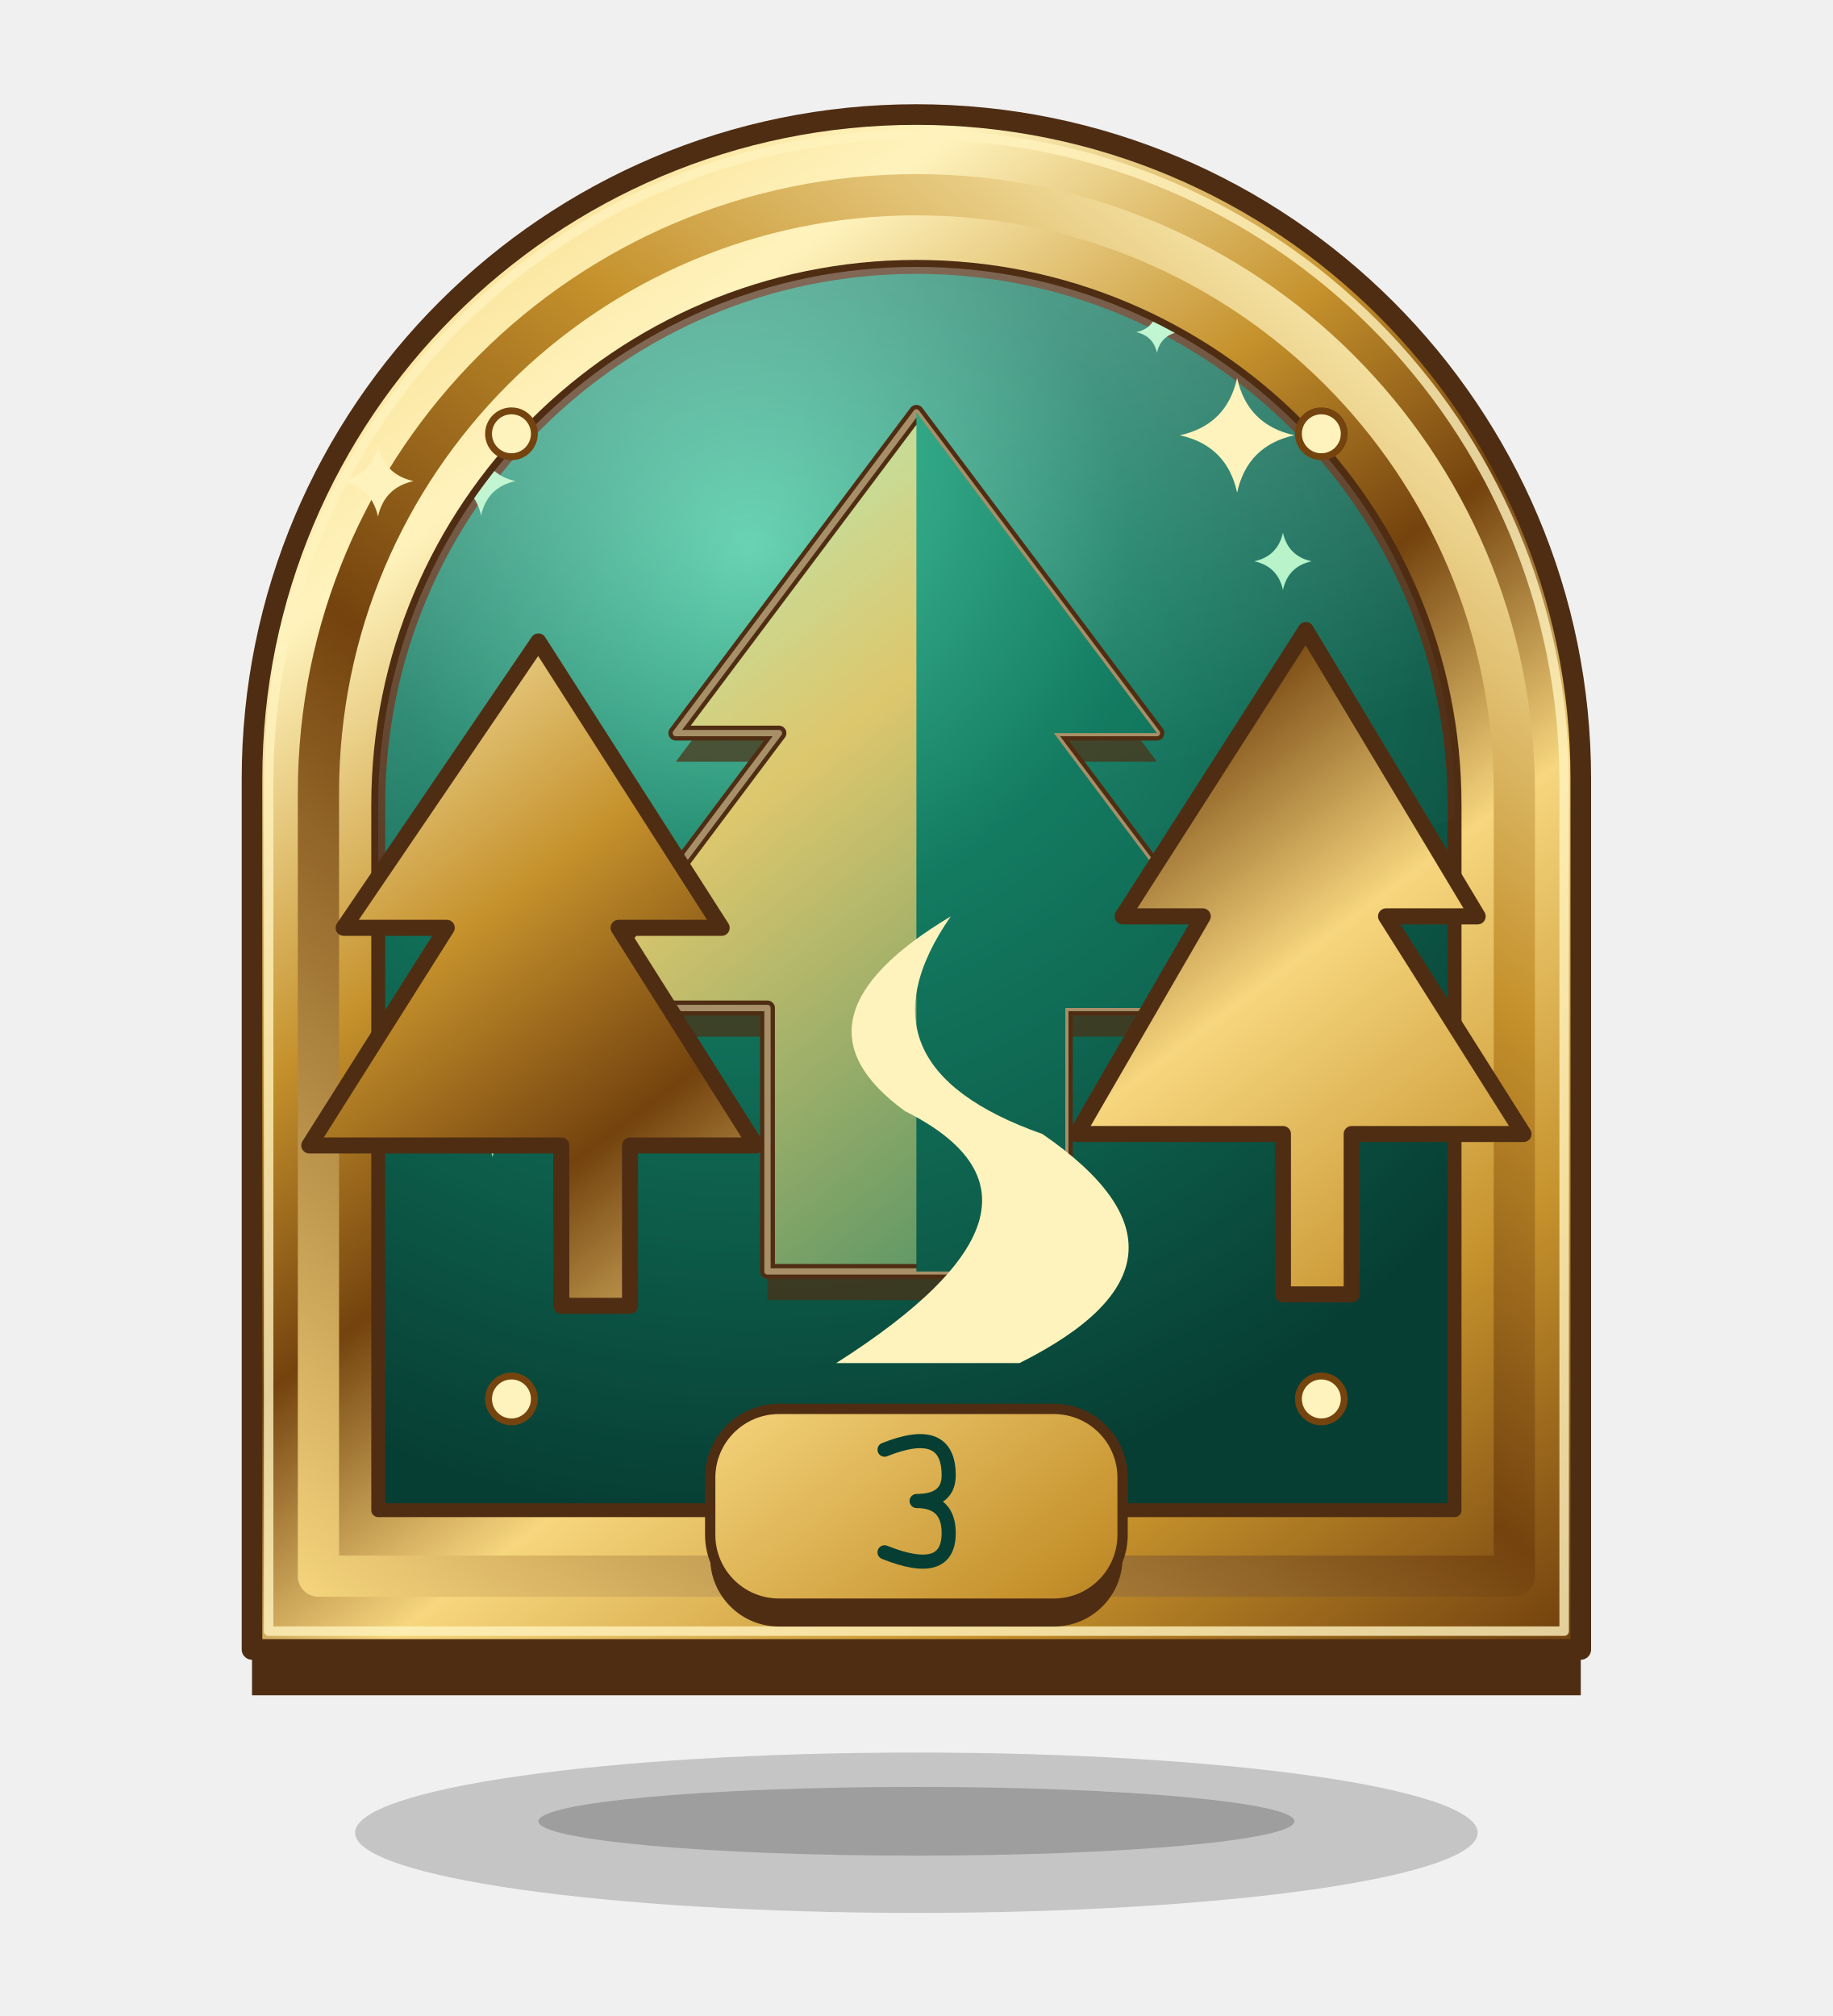
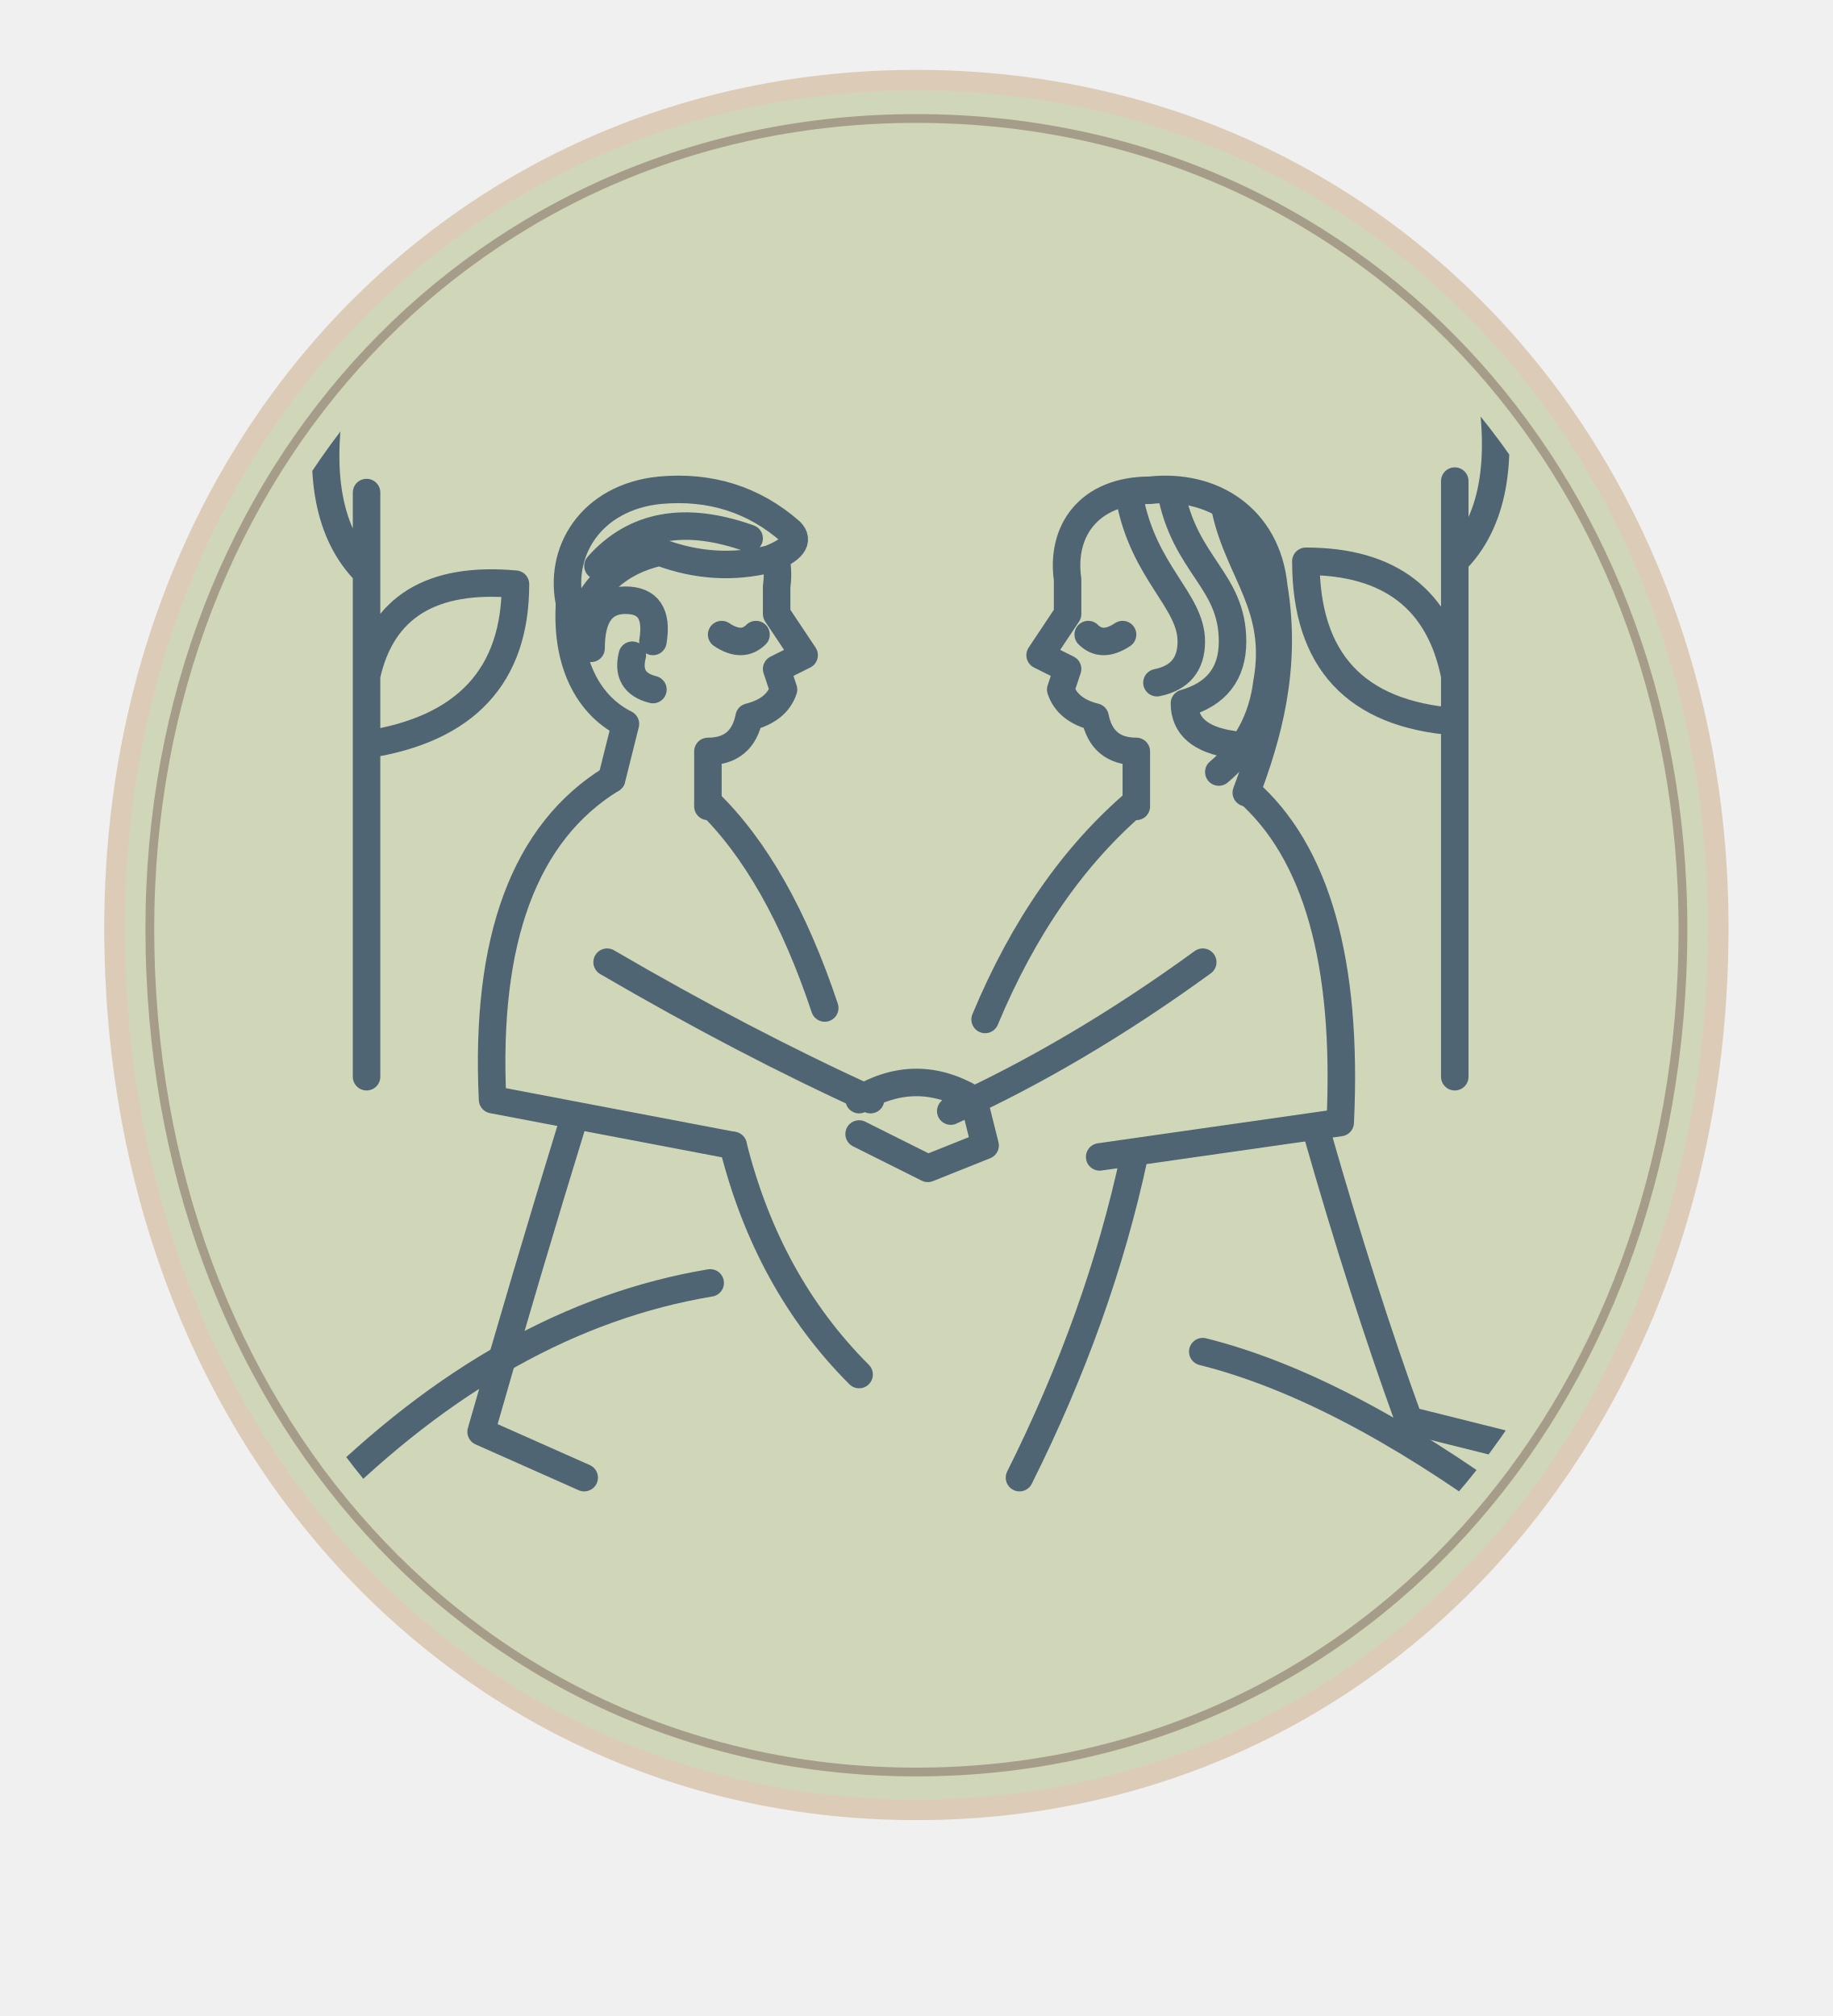
- <svg xmlns="http://www.w3.org/2000/svg" viewBox="0 0 160 176" aria-hidden="true" focusable="false" class="oa-badge-art" data-badge-art="duo-forest-walk-3" data-art-motif="forest-path" data-locked="false">
+ <svg xmlns="http://www.w3.org/2000/svg" viewBox="0 0 160 176" aria-hidden="true" focusable="false" data-badge-art="duo-forest-walk-3" data-art-motif="walking-among-the-trees">
  <defs>
-     <linearGradient id="oba-asset-duo-forest-walk-3-e-metal" x1="25" y1="15" x2="126" y2="150" gradientUnits="userSpaceOnUse">
-       <stop stop-color="#f6d67e" />
-       <stop offset=".19" stop-color="#fff3bd" />
-       <stop offset=".37" stop-color="#c5912c" />
-       <stop offset=".5" stop-color="#74430e" />
-       <stop offset=".64" stop-color="#f6d67e" />
-       <stop offset=".82" stop-color="#c5912c" />
-       <stop offset="1" stop-color="#74430e" />
-     </linearGradient>
-     <linearGradient id="oba-asset-duo-forest-walk-3-e-bevel" x1="25" y1="151" x2="130" y2="18" gradientUnits="userSpaceOnUse">
-       <stop stop-color="#f6d67e" />
-       <stop offset=".46" stop-color="#74430e" />
-       <stop offset=".7" stop-color="#c5912c" />
-       <stop offset="1" stop-color="#fff3bd" />
-     </linearGradient>
-     <radialGradient id="oba-asset-duo-forest-walk-3-e-enamel" cx="62" cy="40" r="105" gradientUnits="userSpaceOnUse">
-       <stop stop-color="#4acaa3" />
-       <stop offset=".39" stop-color="#137b61" />
-       <stop offset="1" stop-color="#073e33" />
-     </radialGradient>
-     <linearGradient id="oba-asset-duo-forest-walk-3-e-accent" x1="49" y1="39" x2="112" y2="119" gradientUnits="userSpaceOnUse">
-       <stop stop-color="#b0f2c4" />
-       <stop offset=".34" stop-color="#ddc76d" />
-       <stop offset="1" stop-color="#137b61" />
-     </linearGradient>
-     <linearGradient id="oba-asset-duo-forest-walk-3-e-gloss" x1="60" y1="20" x2="83" y2="111" gradientUnits="userSpaceOnUse">
-       <stop stop-color="#ffffff" stop-opacity=".32" />
-       <stop offset=".6" stop-color="#ffffff" stop-opacity=".02" />
-       <stop offset="1" stop-color="#ffffff" stop-opacity="0" />
-     </linearGradient>
-     <clipPath id="oba-asset-duo-forest-walk-3-e-field">
-       <path d="M22 144V68A58 58 0 0 1 138 68V144Z" fill="#fff" transform="translate(80 80) scale(.81) translate(-80 -80)" />
+     <clipPath id="oba-asset-duo-forest-walk-3-e-scene">
+       <path d="M80 7 C120 7 150 39 150 81 C150 125 120 158 80 158 C40 158 10 125 10 81 C10 39 40 7 80 7Z" transform="translate(80 83) scale(.92) translate(-80 -83)" />
    </clipPath>
  </defs>
-   <ellipse cx="80" cy="160" rx="49" ry="7" fill="#000" opacity=".18" />
-   <ellipse cx="80" cy="159" rx="33" ry="3" fill="#000" opacity=".2" />
-   <path d="M22 144V68A58 58 0 0 1 138 68V144Z" fill="#4f2d13" transform="translate(0 4)" />
-   <path d="M22 144V68A58 58 0 0 1 138 68V144Z" fill="url(#oba-asset-duo-forest-walk-3-e-metal)" stroke="#4f2d13" stroke-width="1.8" stroke-linejoin="round" stroke-linecap="round" />
-   <path d="M22 144V68A58 58 0 0 1 138 68V144Z" fill="none" stroke="#fff3bd" stroke-width="0.85" stroke-linejoin="round" stroke-linecap="round" transform="translate(80 80) scale(.975) translate(-80 -80)" opacity=".8" />
-   <path d="M22 144V68A58 58 0 0 1 138 68V144Z" fill="none" stroke="url(#oba-asset-duo-forest-walk-3-e-bevel)" stroke-width="4" stroke-linejoin="round" stroke-linecap="round" transform="translate(80 80) scale(.9) translate(-80 -80)" />
-   <path d="M22 144V68A58 58 0 0 1 138 68V144Z" fill="url(#oba-asset-duo-forest-walk-3-e-enamel)" stroke="#4f2d13" stroke-width="1.5" stroke-linejoin="round" stroke-linecap="round" transform="translate(80 80) scale(.81) translate(-80 -80)" />
-   <g clip-path="url(#oba-asset-duo-forest-walk-3-e-field)">
-     <path d="M42 39Q42.54 41.46 45 42Q42.54 42.54 42 45Q41.46 42.54 39 42Q41.46 41.46 42 39Z" fill="#b0f2c4" />
-     <path d="M112 46.5Q112.45 48.55 114.5 49Q112.45 49.45 112 51.5Q111.55 49.45 109.5 49Q111.55 48.55 112 46.5Z" fill="#b0f2c4" />
-     <path d="M116 98Q116.36 99.64 118 100Q116.36 100.36 116 102Q115.64 100.36 114 100Q115.64 99.64 116 98Z" fill="#b0f2c4" />
-     <path d="M43 97Q43.36 98.64 45 99Q43.36 99.36 43 101Q42.64 99.36 41 99Q42.64 98.64 43 97Z" fill="#b0f2c4" />
-     <path d="M101 27.2Q101.324 28.676 102.8 29Q101.324 29.324 101 30.8Q100.676 29.324 99.2 29Q100.676 28.676 101 27.2Z" fill="#b0f2c4" />
-     <path d="M14 18H147V63Q78 96 14 72Z" fill="url(#oba-asset-duo-forest-walk-3-e-gloss)" />
-   </g>
-   <circle cx="44.65" cy="122.13" r="2" fill="#fff3bd" stroke="#74430e" stroke-width="0.6" />
-   <circle cx="44.65" cy="37.87" r="2" fill="#fff3bd" stroke="#74430e" stroke-width="0.6" />
-   <circle cx="115.35" cy="37.87" r="2" fill="#fff3bd" stroke="#74430e" stroke-width="0.6" />
-   <circle cx="115.35" cy="122.13" r="2" fill="#fff3bd" stroke="#74430e" stroke-width="0.6" />
-   <path d="M80 36L59 64H68L50 88H67V111H93V88H110L92 64H101Z" fill="#4f2d13" transform="translate(0 2.5)" opacity=".7" />
-   <path d="M80 36L59 64H68L50 88H67V111H93V88H110L92 64H101Z" fill="url(#oba-asset-duo-forest-walk-3-e-accent)" stroke="#4f2d13" stroke-width="1.3" stroke-linejoin="round" stroke-linecap="round" />
-   <path d="M80 36L59 64H68L50 88H67V111H93V88H110L92 64H101Z" fill="none" stroke="#fff3bd" stroke-width="0.55" stroke-linejoin="round" stroke-linecap="round" opacity=".5" />
-   <path d="M80 36V111H93V88H110L92 64H101Z" fill="url(#oba-asset-duo-forest-walk-3-e-enamel)" />
-   <path d="M47 56L30 81H39L27 100H49V114H55V100H66L54 81H63Z" fill="url(#oba-asset-duo-forest-walk-3-e-metal)" stroke="#4f2d13" stroke-width="1.4" stroke-linejoin="round" stroke-linecap="round" />
-   <path d="M114 55L98 80H105L94 99H112V113H118V99H133L121 80H129Z" fill="url(#oba-asset-duo-forest-walk-3-e-metal)" stroke="#4f2d13" stroke-width="1.4" stroke-linejoin="round" stroke-linecap="round" />
-   <path d="M73 119Q95 105 79 97Q68 89 83 80Q74 93 91 99Q107 110 89 119Z" fill="#fff3bd" />
-   <path d="M108 33Q108.9 37.1 113 38Q108.9 38.9 108 43Q107.1 38.9 103 38Q107.1 37.1 108 33Z" fill="#fff3bd" />
-   <rect x="62" y="125" width="36" height="17" rx="6" fill="#4f2d13" />
-   <rect x="62" y="123" width="36" height="17" rx="6" fill="url(#oba-asset-duo-forest-walk-3-e-metal)" stroke="#4f2d13" stroke-width="0.9" />
-   <g transform="translate(77.22 126) scale(0.56)">
-     <g transform="translate(0 0)">
-       <path d="M0 1Q10-3 10 5Q10 9 5 9Q10 9 10 14Q10 21 0 17" fill="none" stroke="#073e33" stroke-width="2.2" stroke-linejoin="round" stroke-linecap="round" />
+   <path d="M80 7 C120 7 150 39 150 81 C150 125 120 158 80 158 C40 158 10 125 10 81 C10 39 40 7 80 7Z" fill="#D0D6B8" stroke="#DCCCB7" stroke-width="1.8" />
+   <path d="M80 7 C120 7 150 39 150 81 C150 125 120 158 80 158 C40 158 10 125 10 81 C10 39 40 7 80 7Z" transform="translate(80 83) scale(.956) translate(-80 -83)" fill="none" stroke="#A59C89" stroke-width=".8" />
+   <g clip-path="url(#oba-asset-duo-forest-walk-3-e-scene)" fill="none" stroke="#4F6573" stroke-width="2.4" stroke-linecap="round" stroke-linejoin="round">
+     <path d="M32 94V43M32 65Q45 63 45 51Q34 50 32 59M32 50Q27 45 29 34M127 94V42M127 63Q114 62 114 49Q125 49 127 59M127 49Q132 44 130 33" />
+     <path d="M53.4 68Q42 75 43 96L64 100M61.8 70Q68 76 72 88M108.8 69Q118 77 117 98L96 101M99.2 70Q91 77 86 89" />
+     <path d="M53 84Q65 91 76 96M105 84Q94 92 83 97M75 96Q80 93 85 96L86 100L81 102L75 99M50 98Q46 111 42 125L51 129M64 100Q67 112 75 120M99 101Q96 115 89 129M115 99Q119 113 123 124L131 126" />
+     <path d="M28 131Q44 115 62 112M132 132Q117 121 105 118" />
+     <g transform="translate(60 56) rotate(0) scale(0.6 0.6)" stroke-width="4">
+       <path d="M-11 20 L-9 12 C-15 9-18 2-17-7 C-17-16-10-22 0-21 C9-21 14-15 13-8 L13-4 L17 2 L13 4 L14 7 Q13 10 9 11 Q8 16 3 16 L3 24" fill="#D0D6B8" />
+       <path d="M-17-5 C-19-13-14-21-4-22 Q7-23 15-16 Q17-14 12-12 Q4-10-4-13 Q-13-11-16-2" fill="#D0D6B8" />
+       <path d="M-13-11 Q-5-20 9-15 M-14 1 Q-14-6-9-6 Q-4-6-5 0 M-8 2 Q-9 6-5 7" />
+       <path d="M5-1 Q8 1 10-1" />
+     </g>
+     <g transform="translate(101 56) rotate(0) scale(-0.6 0.6)" stroke-width="4">
+       <path d="M-13 22 C-16 14-19 4-17-8 C-16-18-8-23 1-22 C10-22 14-16 13-9 L13-4 L17 2 L13 4 L14 7 Q13 10 9 11 Q8 16 3 16 L3 24" fill="#D0D6B8" />
+       <path d="M-2-22 C-4-11-11-9-11 0 Q-11 7-4 9 Q-4 14-11 15 M4-21 C2-10-5-6-5 0 Q-5 5 0 6 M-10-19 C-12-10-18-5-16 6 Q-15 14-9 19" />
+       <path d="M5-1 Q8 1 10-1" />
    </g>
  </g>
-   <path d="M33 38.9Q33.558 41.442 36.1 42Q33.558 42.558 33 45.1Q32.442 42.558 29.9 42Q32.442 41.442 33 38.9Z" fill="#fff3bd" />
</svg>
